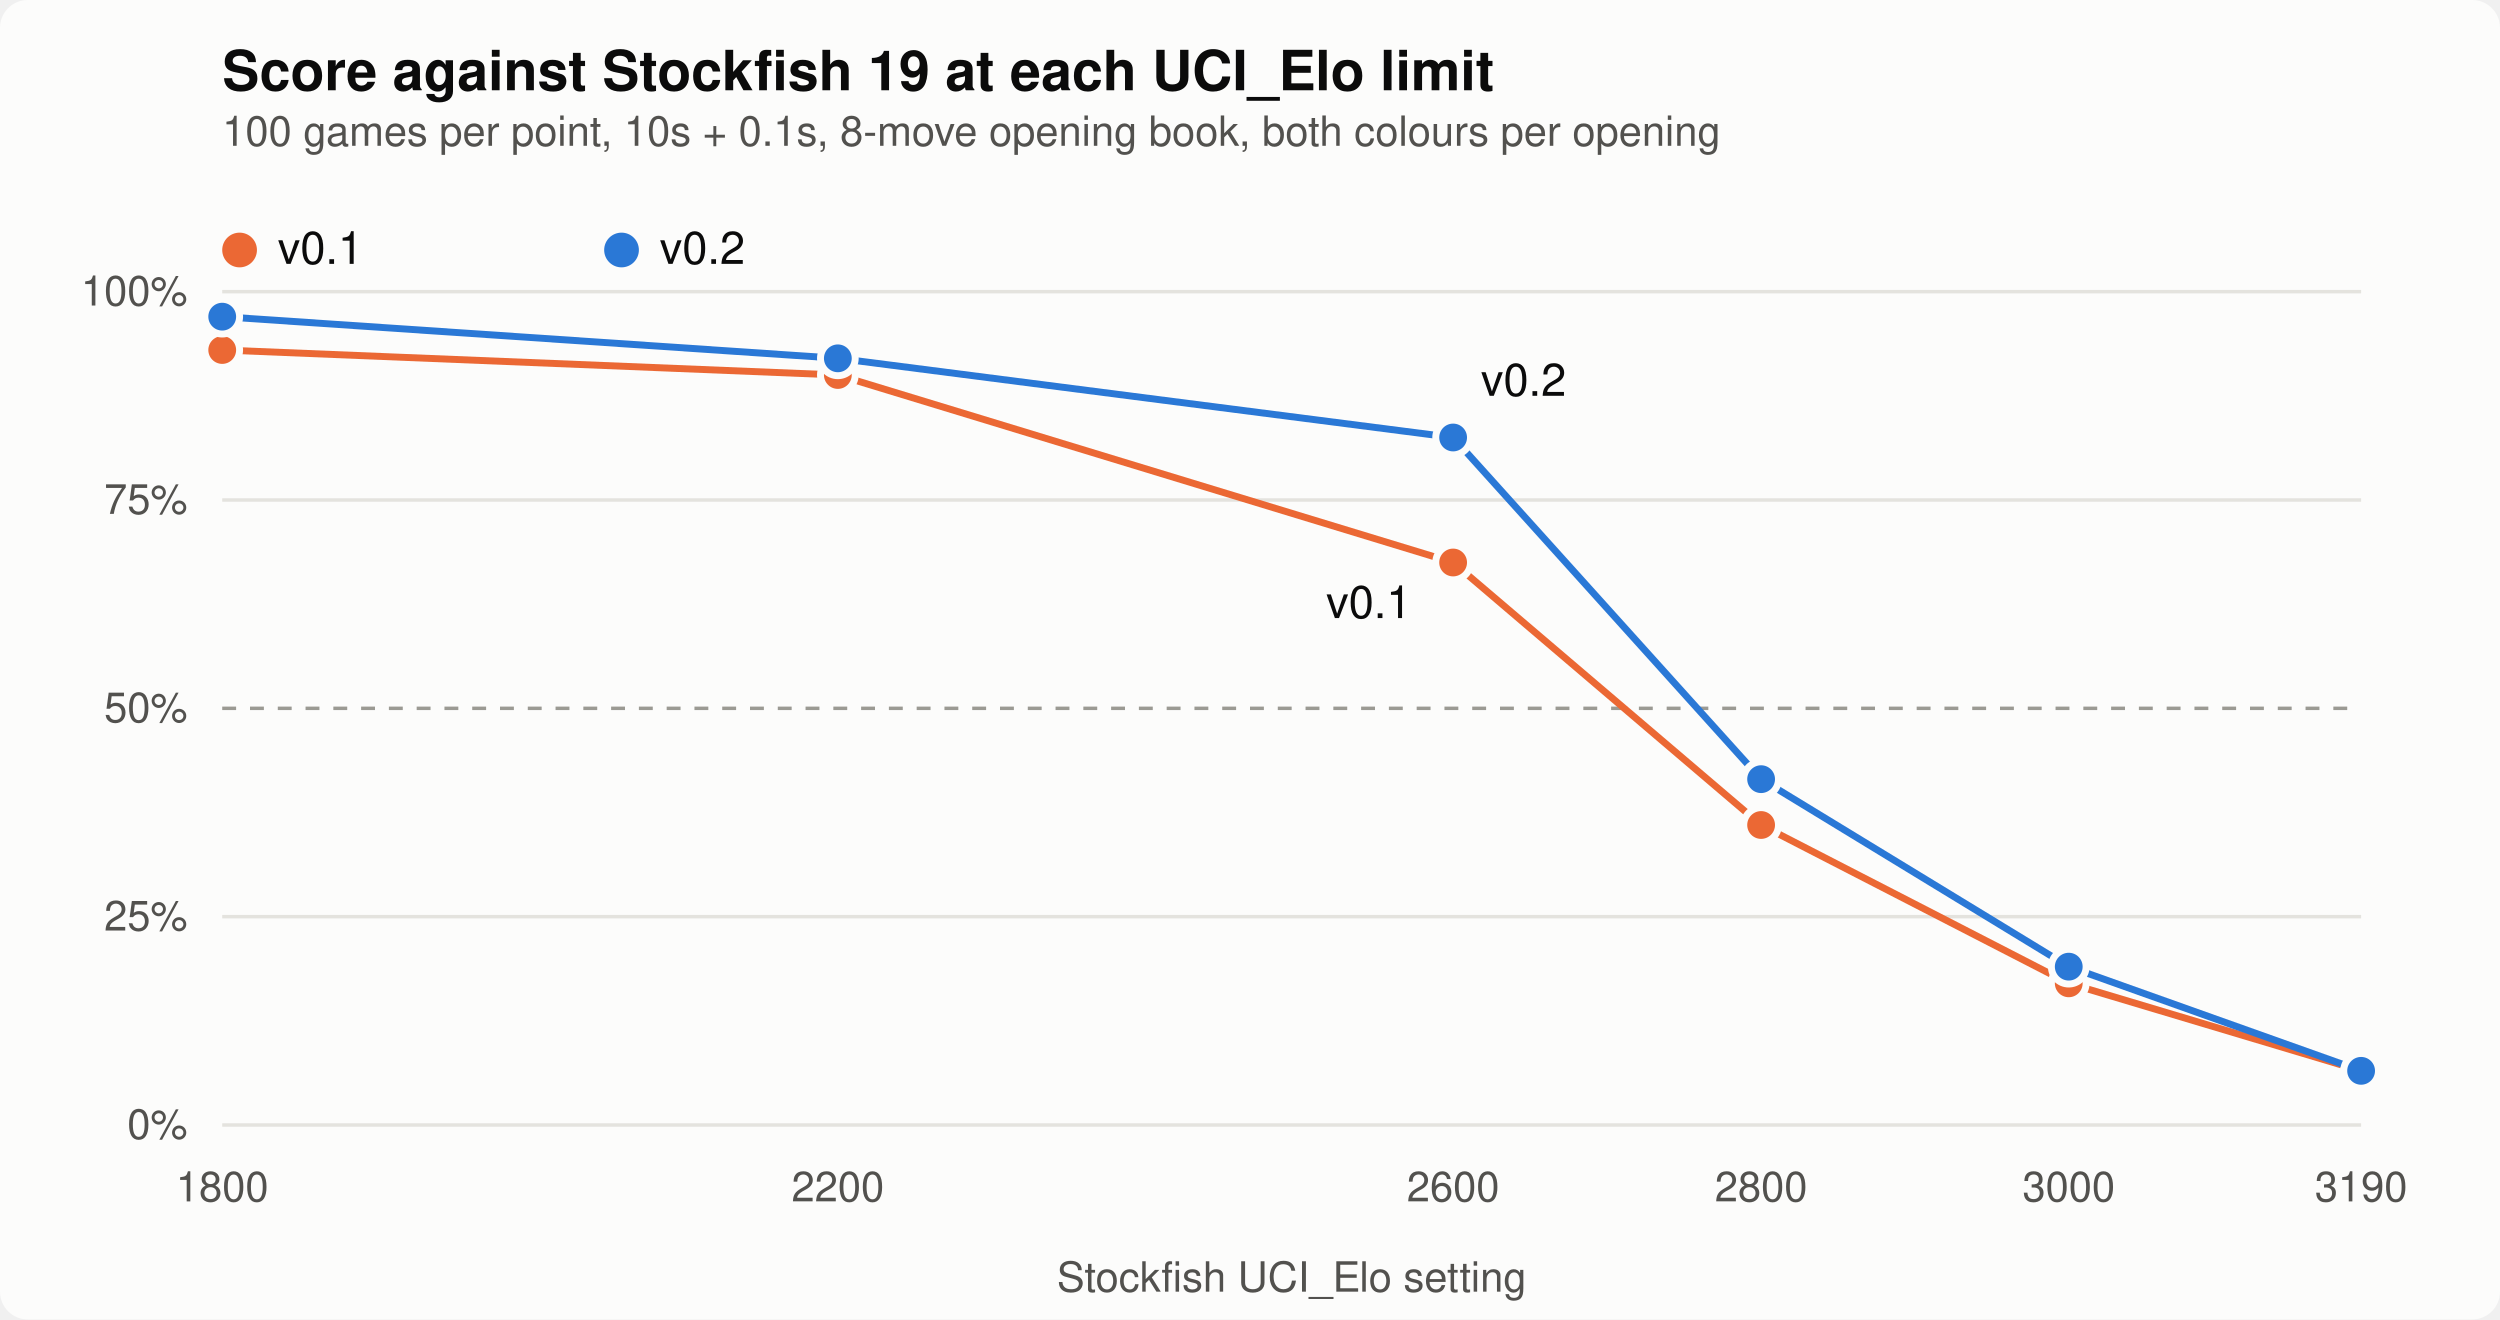
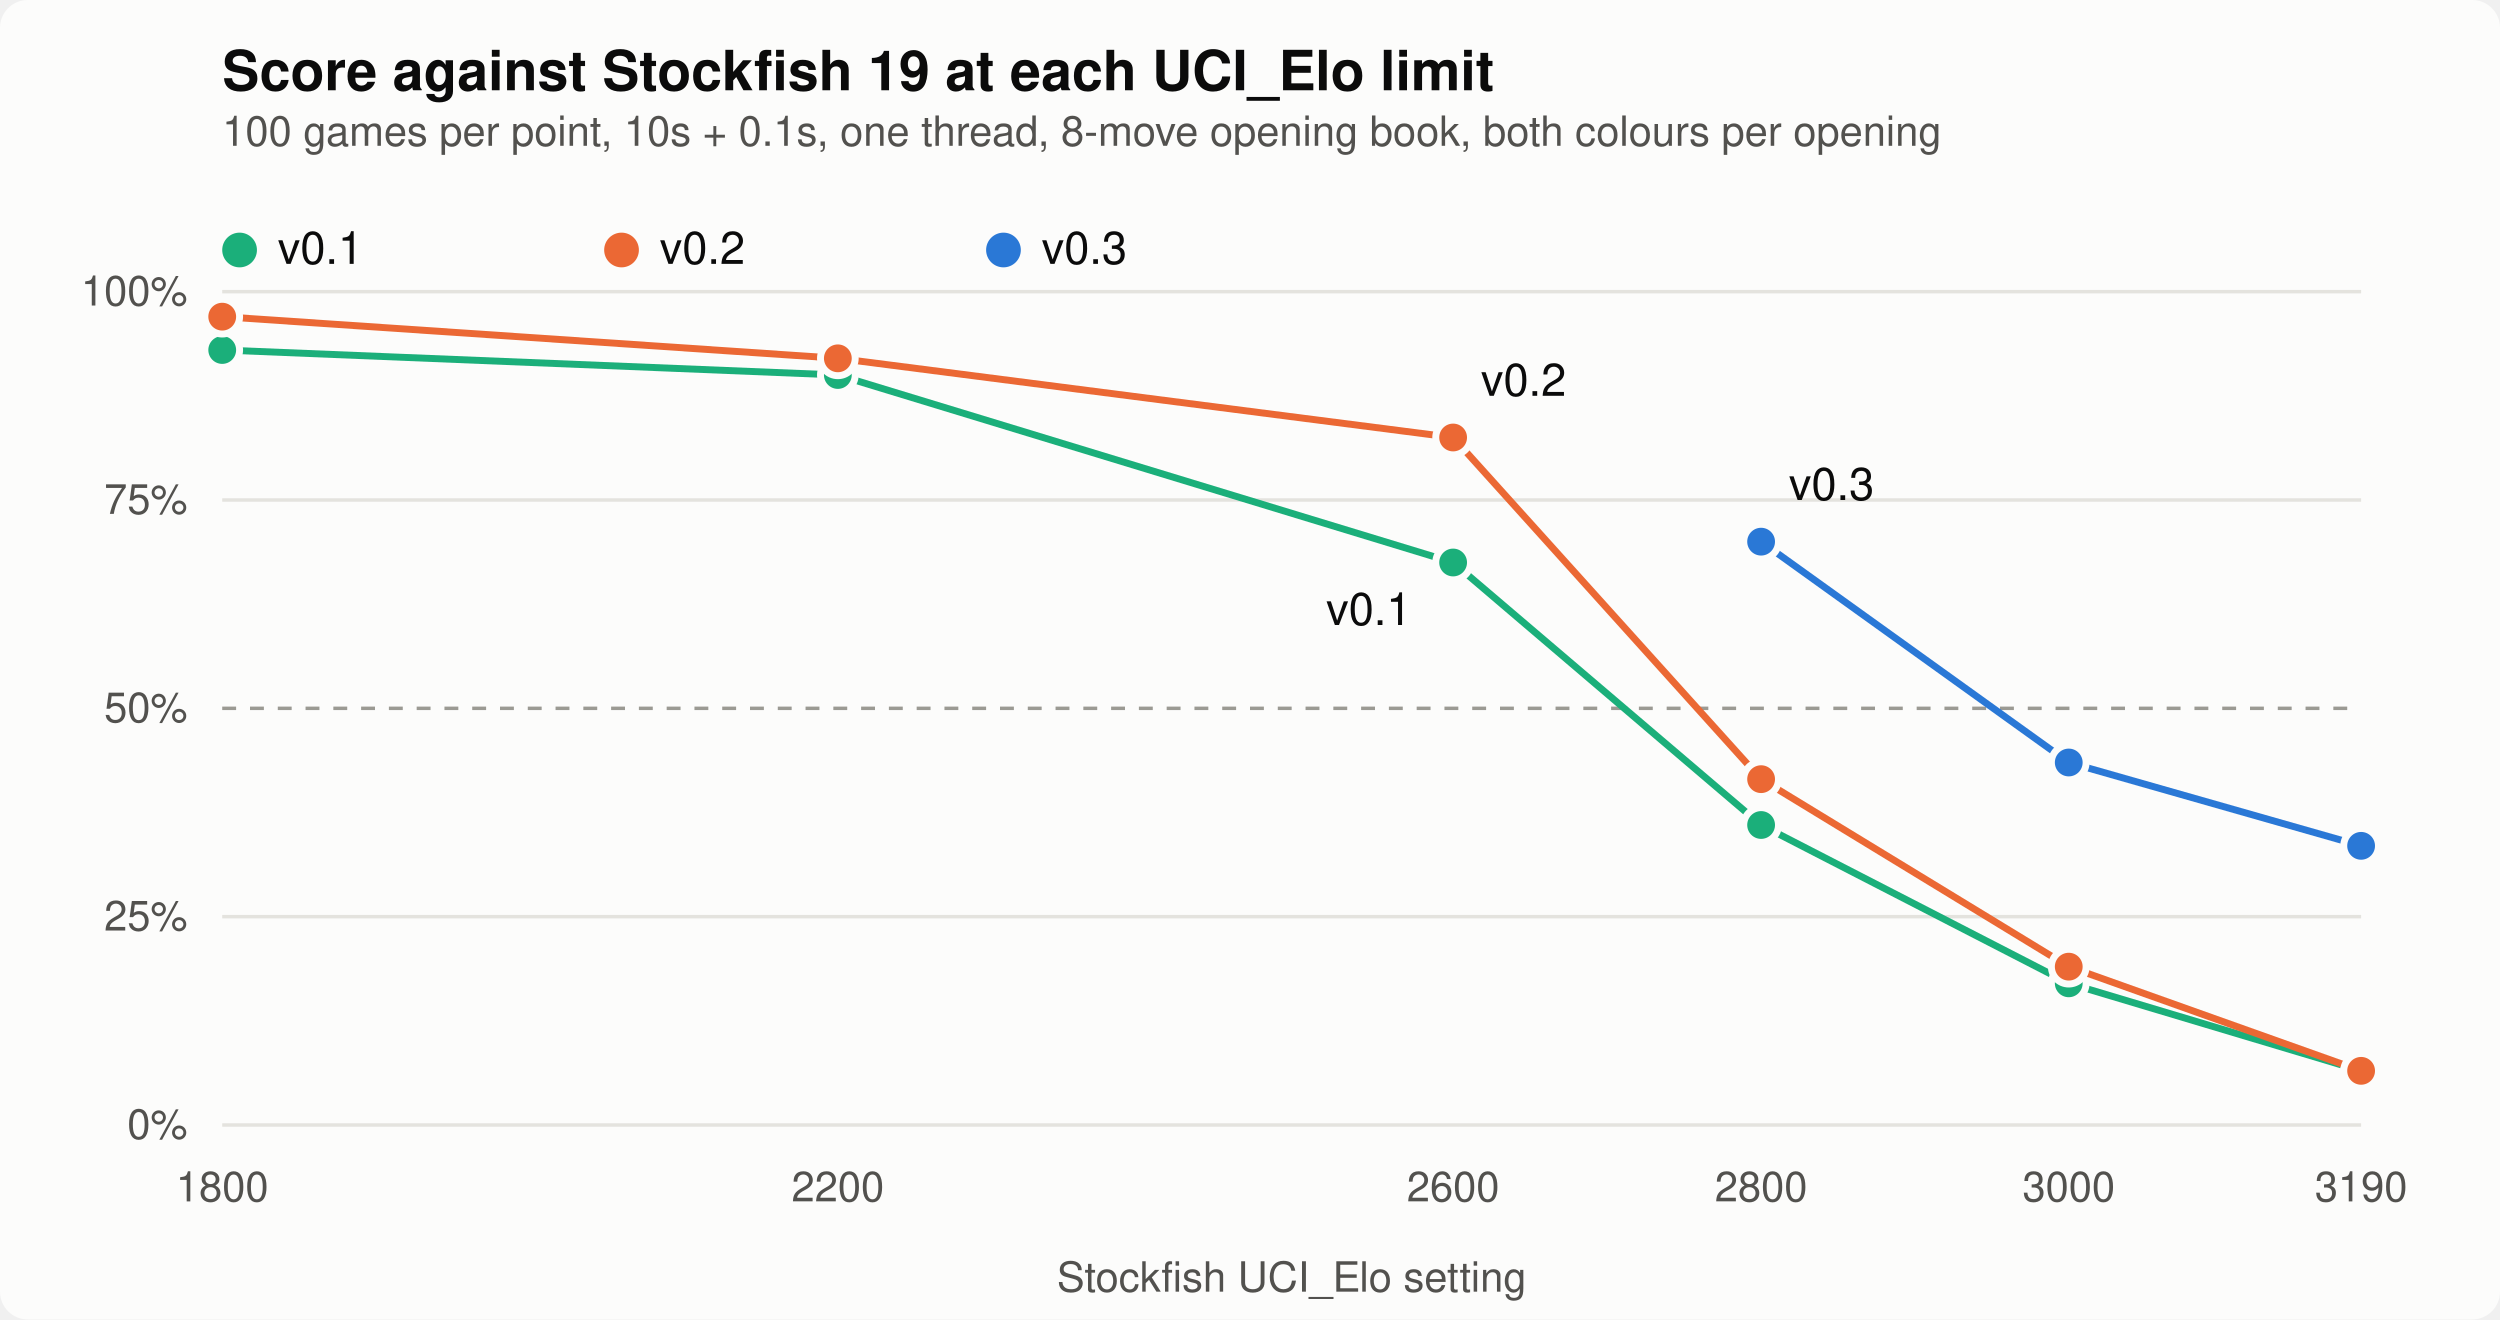
<svg xmlns="http://www.w3.org/2000/svg" viewBox="0 0 720 380" width="720" height="380" font-family="-apple-system,Segoe UI,Helvetica,Arial,sans-serif">
  <style>
.bg{fill:#fcfcfb} .title{fill:#0b0b0b;font-size:16px;font-weight:600} .sub,.tick,.axis{fill:#52514e;font-size:12px}
.lbl{fill:#0b0b0b;font-size:13px} .grid{stroke:#e4e3de;stroke-width:1} .mid{stroke:#9b9a93;stroke-width:1;stroke-dasharray:4 4}
- .ring{stroke:#fcfcfb;stroke-width:2} .l0{stroke:#eb6834} .d0{fill:#eb6834}.l1{stroke:#2a78d6} .d1{fill:#2a78d6}
+ .ring{stroke:#fcfcfb;stroke-width:2} .l0{stroke:#1baf7a} .d0{fill:#1baf7a}.l1{stroke:#eb6834} .d1{fill:#eb6834}.l2{stroke:#2a78d6} .d2{fill:#2a78d6}
@media (prefers-color-scheme: dark) {
- .bg{fill:#1a1a19} .title,.lbl{fill:#ffffff} .sub,.tick,.axis{fill:#c3c2b7} .grid{stroke:#34332f} .mid{stroke:#6b6a64} .ring{stroke:#1a1a19} .l0{stroke:#d95926} .d0{fill:#d95926}.l1{stroke:#3987e5} .d1{fill:#3987e5}
+ .bg{fill:#1a1a19} .title,.lbl{fill:#ffffff} .sub,.tick,.axis{fill:#c3c2b7} .grid{stroke:#34332f} .mid{stroke:#6b6a64} .ring{stroke:#1a1a19} .l0{stroke:#199e70} .d0{fill:#199e70}.l1{stroke:#d95926} .d1{fill:#d95926}.l2{stroke:#3987e5} .d2{fill:#3987e5}
}
</style>
  <rect class="bg" width="720" height="380" rx="8" />
  <text class="title" x="64" y="26">Score against Stockfish 19 at each UCI_Elo limit</text>
-   <text class="sub" x="64" y="42">100 games per point, 10s + 0.1s, 8-move opening book, both colours per opening</text>
+   <text class="sub" x="64" y="42">100 games per point, 10s + 0.1s, one thread, 8-move opening book, both colours per opening</text>
  <line class="grid" x1="64" x2="680" y1="324.0" y2="324.0" />
  <text class="tick" x="54" y="328.0" text-anchor="end">0%</text>
  <line class="grid" x1="64" x2="680" y1="264.0" y2="264.0" />
  <text class="tick" x="54" y="268.0" text-anchor="end">25%</text>
  <line class="mid" x1="64" x2="680" y1="204.0" y2="204.0" />
  <text class="tick" x="54" y="208.0" text-anchor="end">50%</text>
  <line class="grid" x1="64" x2="680" y1="144.0" y2="144.0" />
  <text class="tick" x="54" y="148.0" text-anchor="end">75%</text>
  <line class="grid" x1="64" x2="680" y1="84.0" y2="84.0" />
  <text class="tick" x="54" y="88.0" text-anchor="end">100%</text>
  <text class="tick" x="64.0" y="346" text-anchor="middle">1800</text>
  <text class="tick" x="241.3" y="346" text-anchor="middle">2200</text>
  <text class="tick" x="418.5" y="346" text-anchor="middle">2600</text>
  <text class="tick" x="507.2" y="346" text-anchor="middle">2800</text>
  <text class="tick" x="595.8" y="346" text-anchor="middle">3000</text>
  <text class="tick" x="680.0" y="346" text-anchor="middle">3190</text>
  <text class="axis" x="372" y="372" text-anchor="middle">Stockfish UCI_Elo setting</text>
  <path class="l0" d="M64.0,100.8 L241.3,108.0 L418.5,162.0 L507.2,237.6 L595.8,283.2 L680.0,308.4" fill="none" stroke-width="2" />
  <circle class="d0 ring" cx="64.0" cy="100.8" r="5" />
  <circle class="d0 ring" cx="241.3" cy="108.0" r="5" />
  <circle class="d0 ring" cx="418.5" cy="162.0" r="5" />
  <circle class="d0 ring" cx="507.2" cy="237.6" r="5" />
  <circle class="d0 ring" cx="595.8" cy="283.2" r="5" />
  <circle class="d0 ring" cx="680.0" cy="308.4" r="5" />
  <circle class="d0" cx="69" cy="72" r="5" />
  <text class="lbl" x="80" y="76">v0.1</text>
  <path class="l1" d="M64.0,91.2 L241.3,103.2 L418.5,126.0 L507.2,224.4 L595.8,278.4 L680.0,308.4" fill="none" stroke-width="2" />
  <circle class="d1 ring" cx="64.0" cy="91.2" r="5" />
  <circle class="d1 ring" cx="241.3" cy="103.2" r="5" />
  <circle class="d1 ring" cx="418.5" cy="126.0" r="5" />
  <circle class="d1 ring" cx="507.2" cy="224.4" r="5" />
  <circle class="d1 ring" cx="595.8" cy="278.4" r="5" />
  <circle class="d1 ring" cx="680.0" cy="308.4" r="5" />
  <circle class="d1" cx="179" cy="72" r="5" />
  <text class="lbl" x="190" y="76">v0.2</text>
+   <path class="l2" d="M507.2,156.0 L595.8,219.6 L680.0,243.6" fill="none" stroke-width="2" />
+   <circle class="d2 ring" cx="507.2" cy="156.0" r="5" />
+   <circle class="d2 ring" cx="595.8" cy="219.6" r="5" />
+   <circle class="d2 ring" cx="680.0" cy="243.6" r="5" />
+   <circle class="d2" cx="289" cy="72" r="5" />
+   <text class="lbl" x="300" y="76">v0.3</text>
+   <text class="lbl" x="406.5" y="180.0" text-anchor="end">v0.1</text>
  <text class="lbl" x="426.5" y="114.0" text-anchor="start">v0.2</text>
-   <text class="lbl" x="406.5" y="178.0" text-anchor="end">v0.1</text>
+   <text class="lbl" x="515.2" y="144.0" text-anchor="start">v0.3</text>
</svg>
